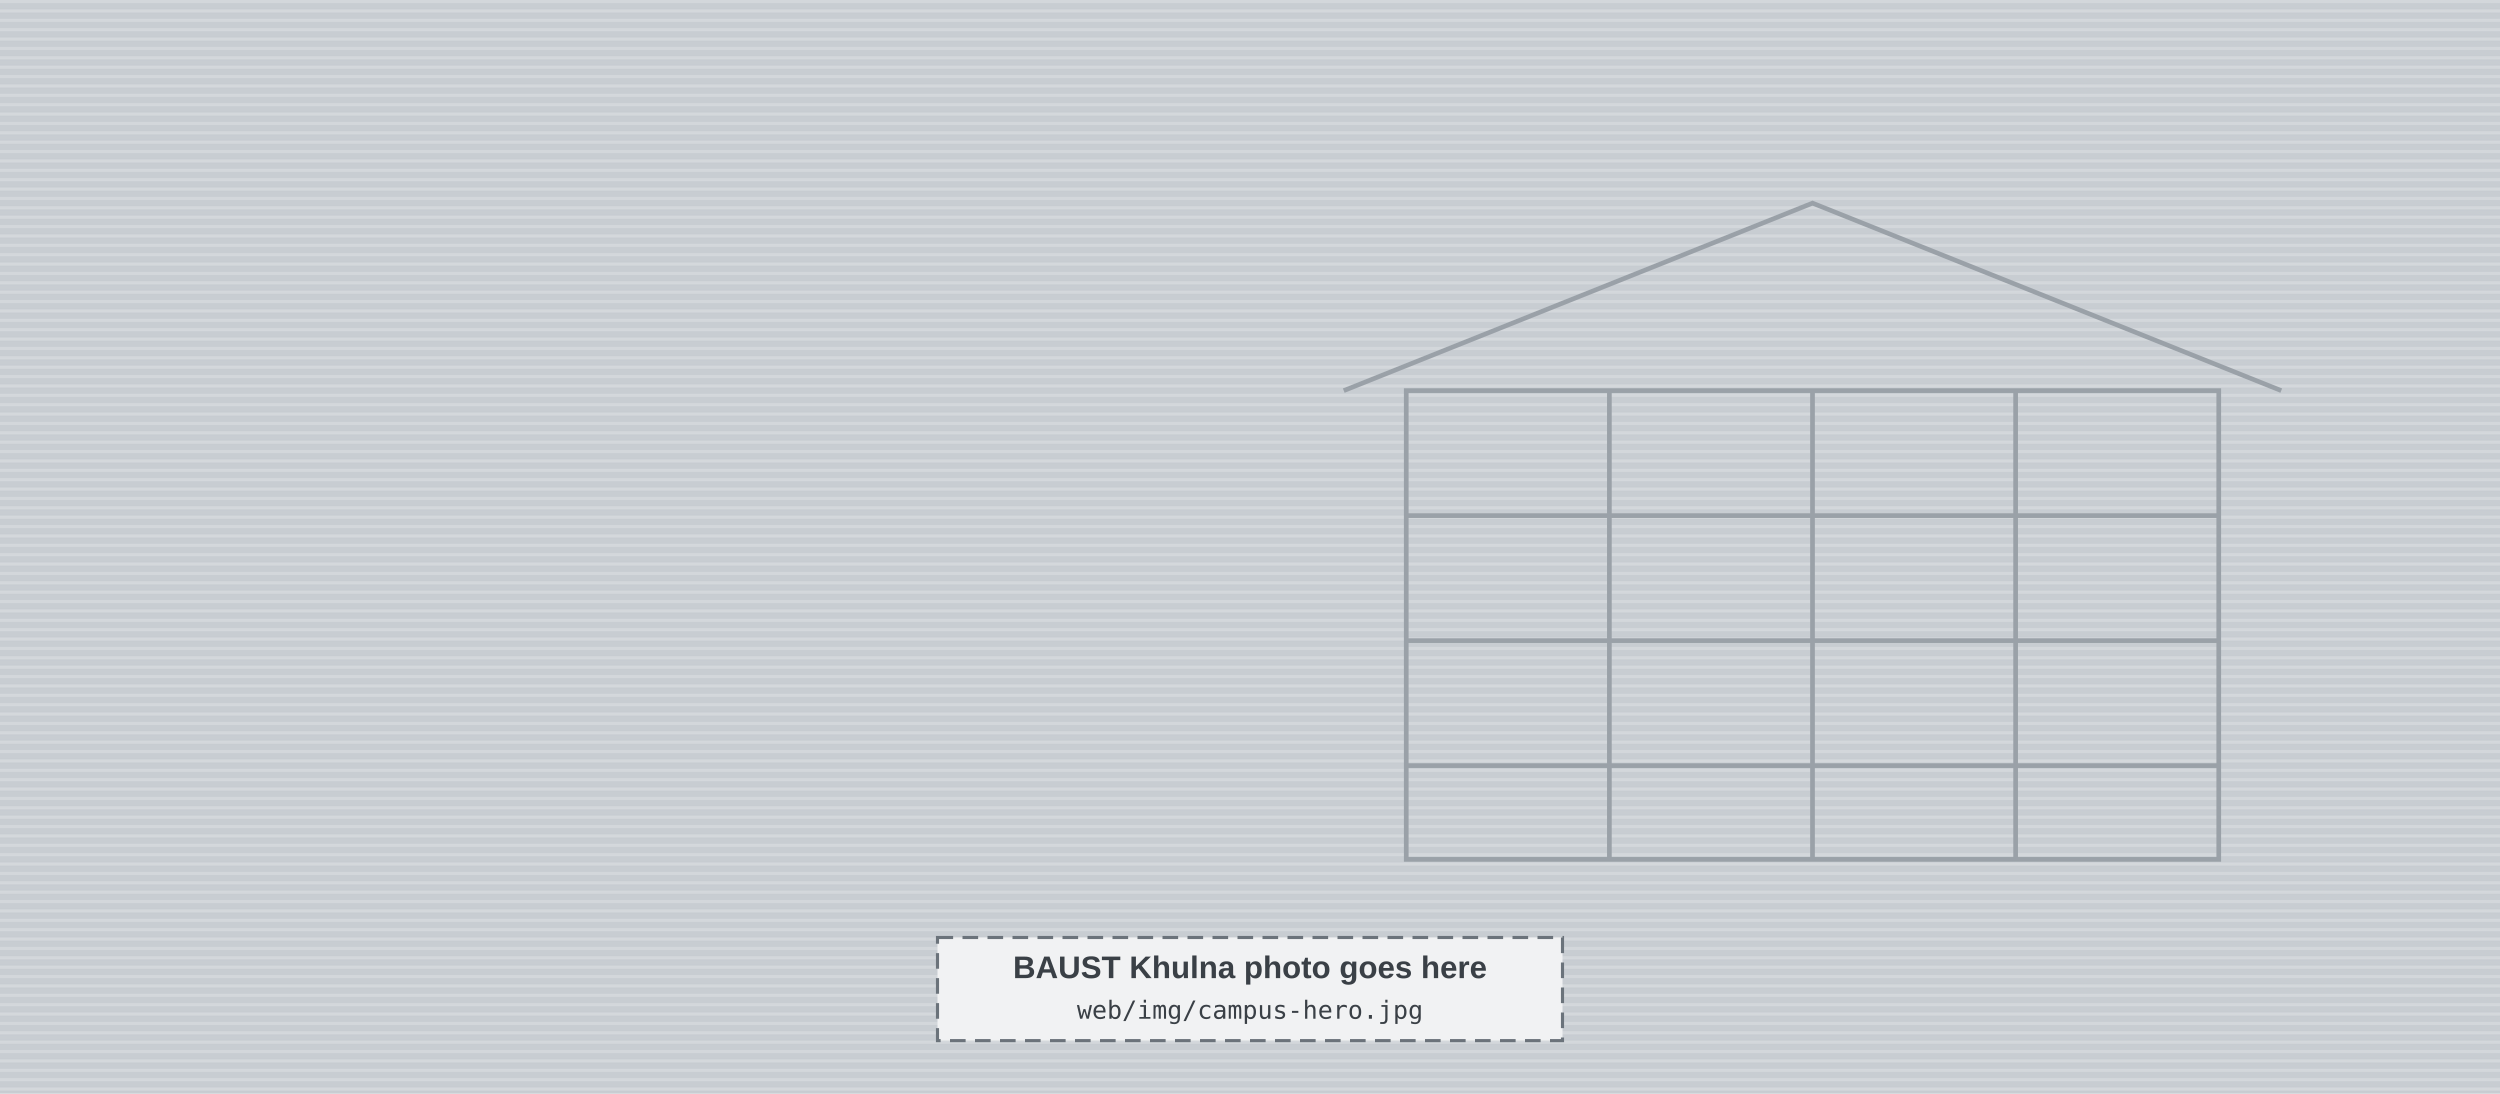
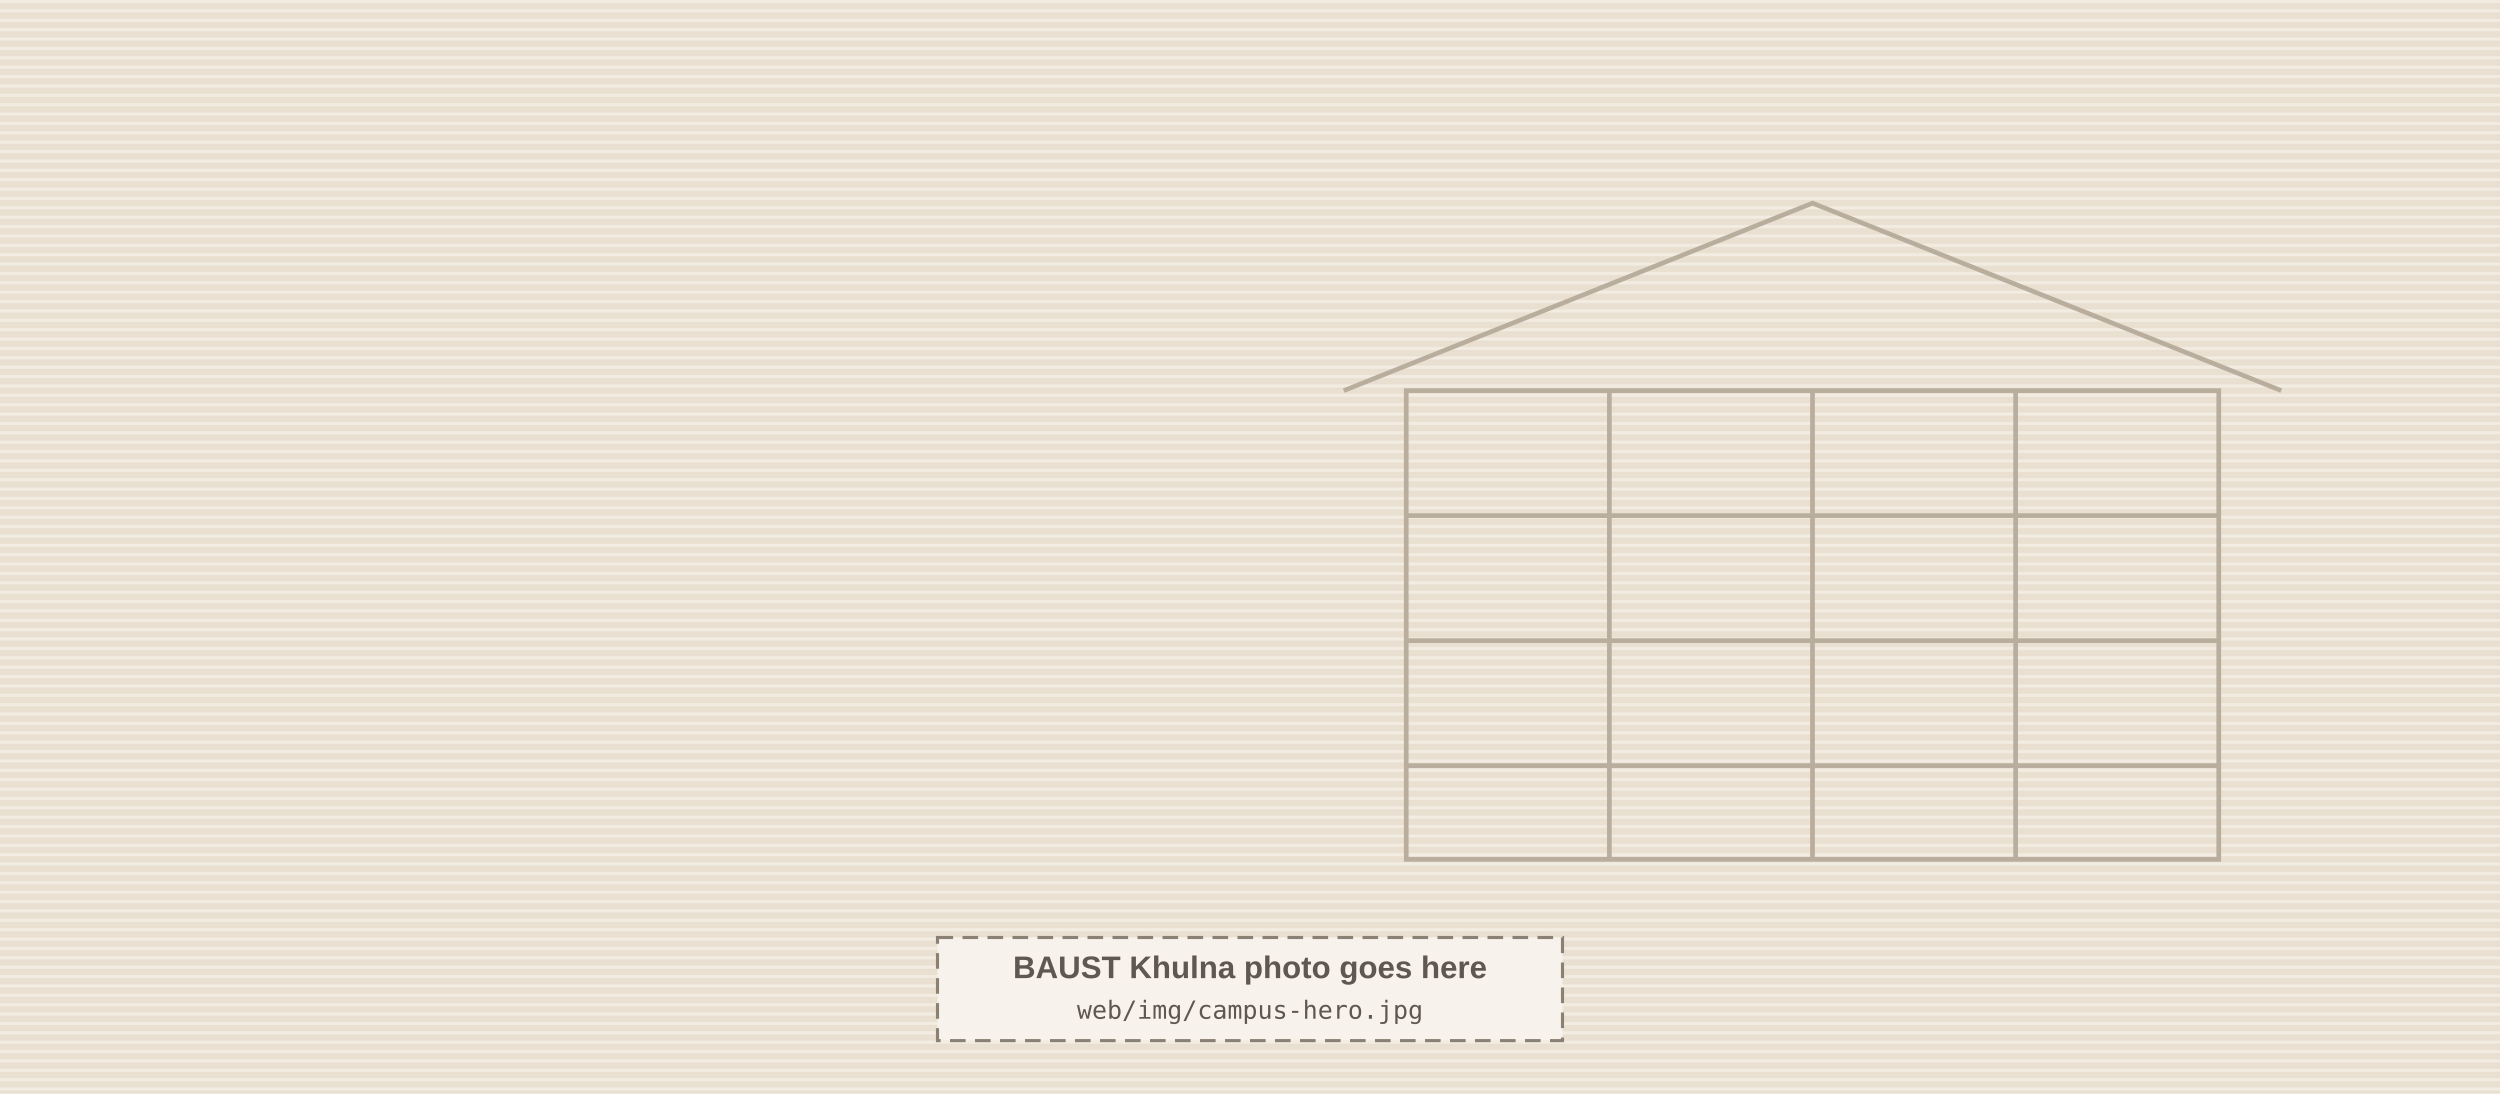
<svg xmlns="http://www.w3.org/2000/svg" viewBox="0 0 1600 700" preserveAspectRatio="xMidYMid slice" role="img" aria-label="Placeholder for the BAUST Khulna campus photo">
  <defs>
    <pattern id="brush" width="1600" height="6" patternUnits="userSpaceOnUse">
-       <rect width="1600" height="6" fill="#C8CDD2" />
-       <rect y="0" width="1600" height="2" fill="#D3D7DB" />
+       <rect width="1600" height="6" fill="#E9E0D1" />
+       <rect y="0" width="1600" height="2" fill="#F1EBE1" />
    </pattern>
  </defs>
  <rect width="1600" height="700" fill="url(#brush)" />
-   <g fill="none" stroke="#9AA1A8" stroke-width="3">
+   <g fill="none" stroke="#B9AE9D" stroke-width="3">
    <rect x="900" y="250" width="520" height="300" />
    <path d="M900 330h520M900 410h520M900 490h520M1030 250v300M1160 250v300M1290 250v300" />
    <path d="M860 250l300-120 300 120" />
  </g>
  <g transform="translate(800 630)">
-     <rect x="-200" y="-30" width="400" height="66" fill="#F1F2F3" stroke="#6B737B" stroke-width="2" stroke-dasharray="10 6" />
-     <text y="-4" text-anchor="middle" font-family="Segoe UI, Arial, sans-serif" font-size="20" font-weight="600" fill="#3A4046">BAUST Khulna photo goes here</text>
-     <text y="22" text-anchor="middle" font-family="Consolas, monospace" font-size="16" fill="#3A4046">web/img/campus-hero.jpg</text>
+     <rect x="-200" y="-30" width="400" height="66" fill="#F7F3EC" stroke="#8A8174" stroke-width="2" stroke-dasharray="10 6" />
+     <text y="-4" text-anchor="middle" font-family="Segoe UI, Arial, sans-serif" font-size="20" font-weight="600" fill="#5E5850">BAUST Khulna photo goes here</text>
+     <text y="22" text-anchor="middle" font-family="Consolas, monospace" font-size="16" fill="#5E5850">web/img/campus-hero.jpg</text>
  </g>
</svg>
